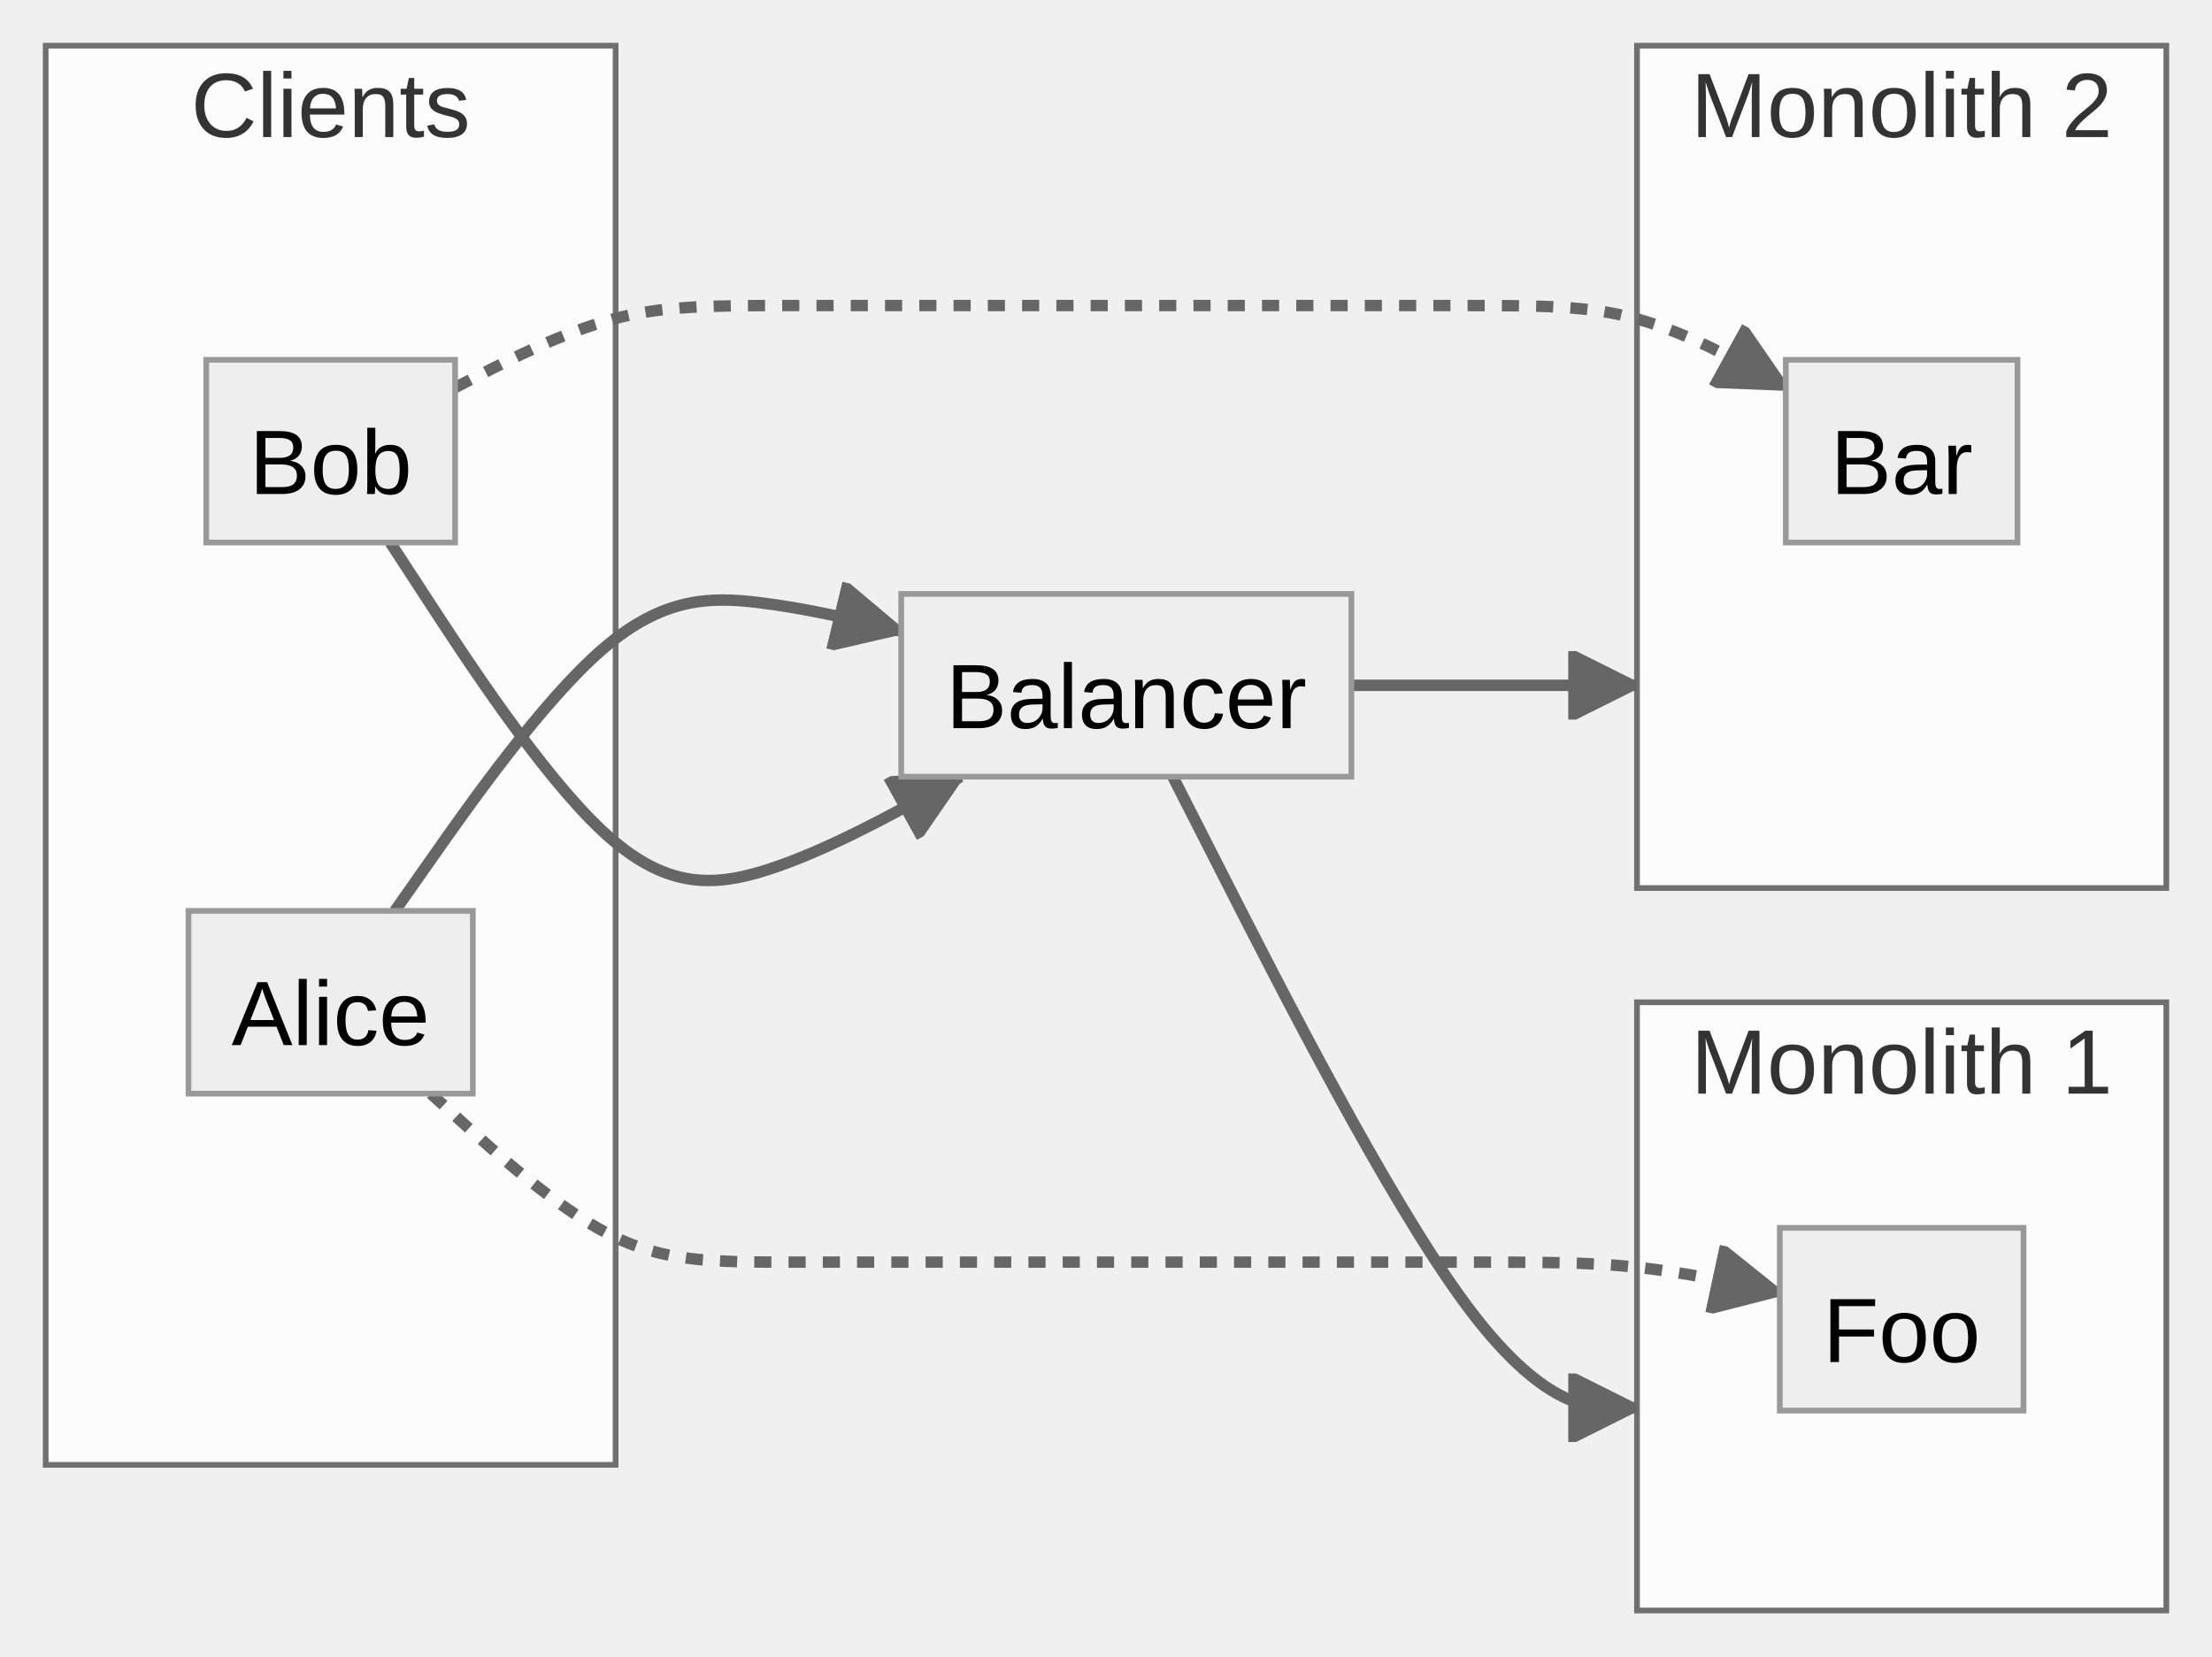
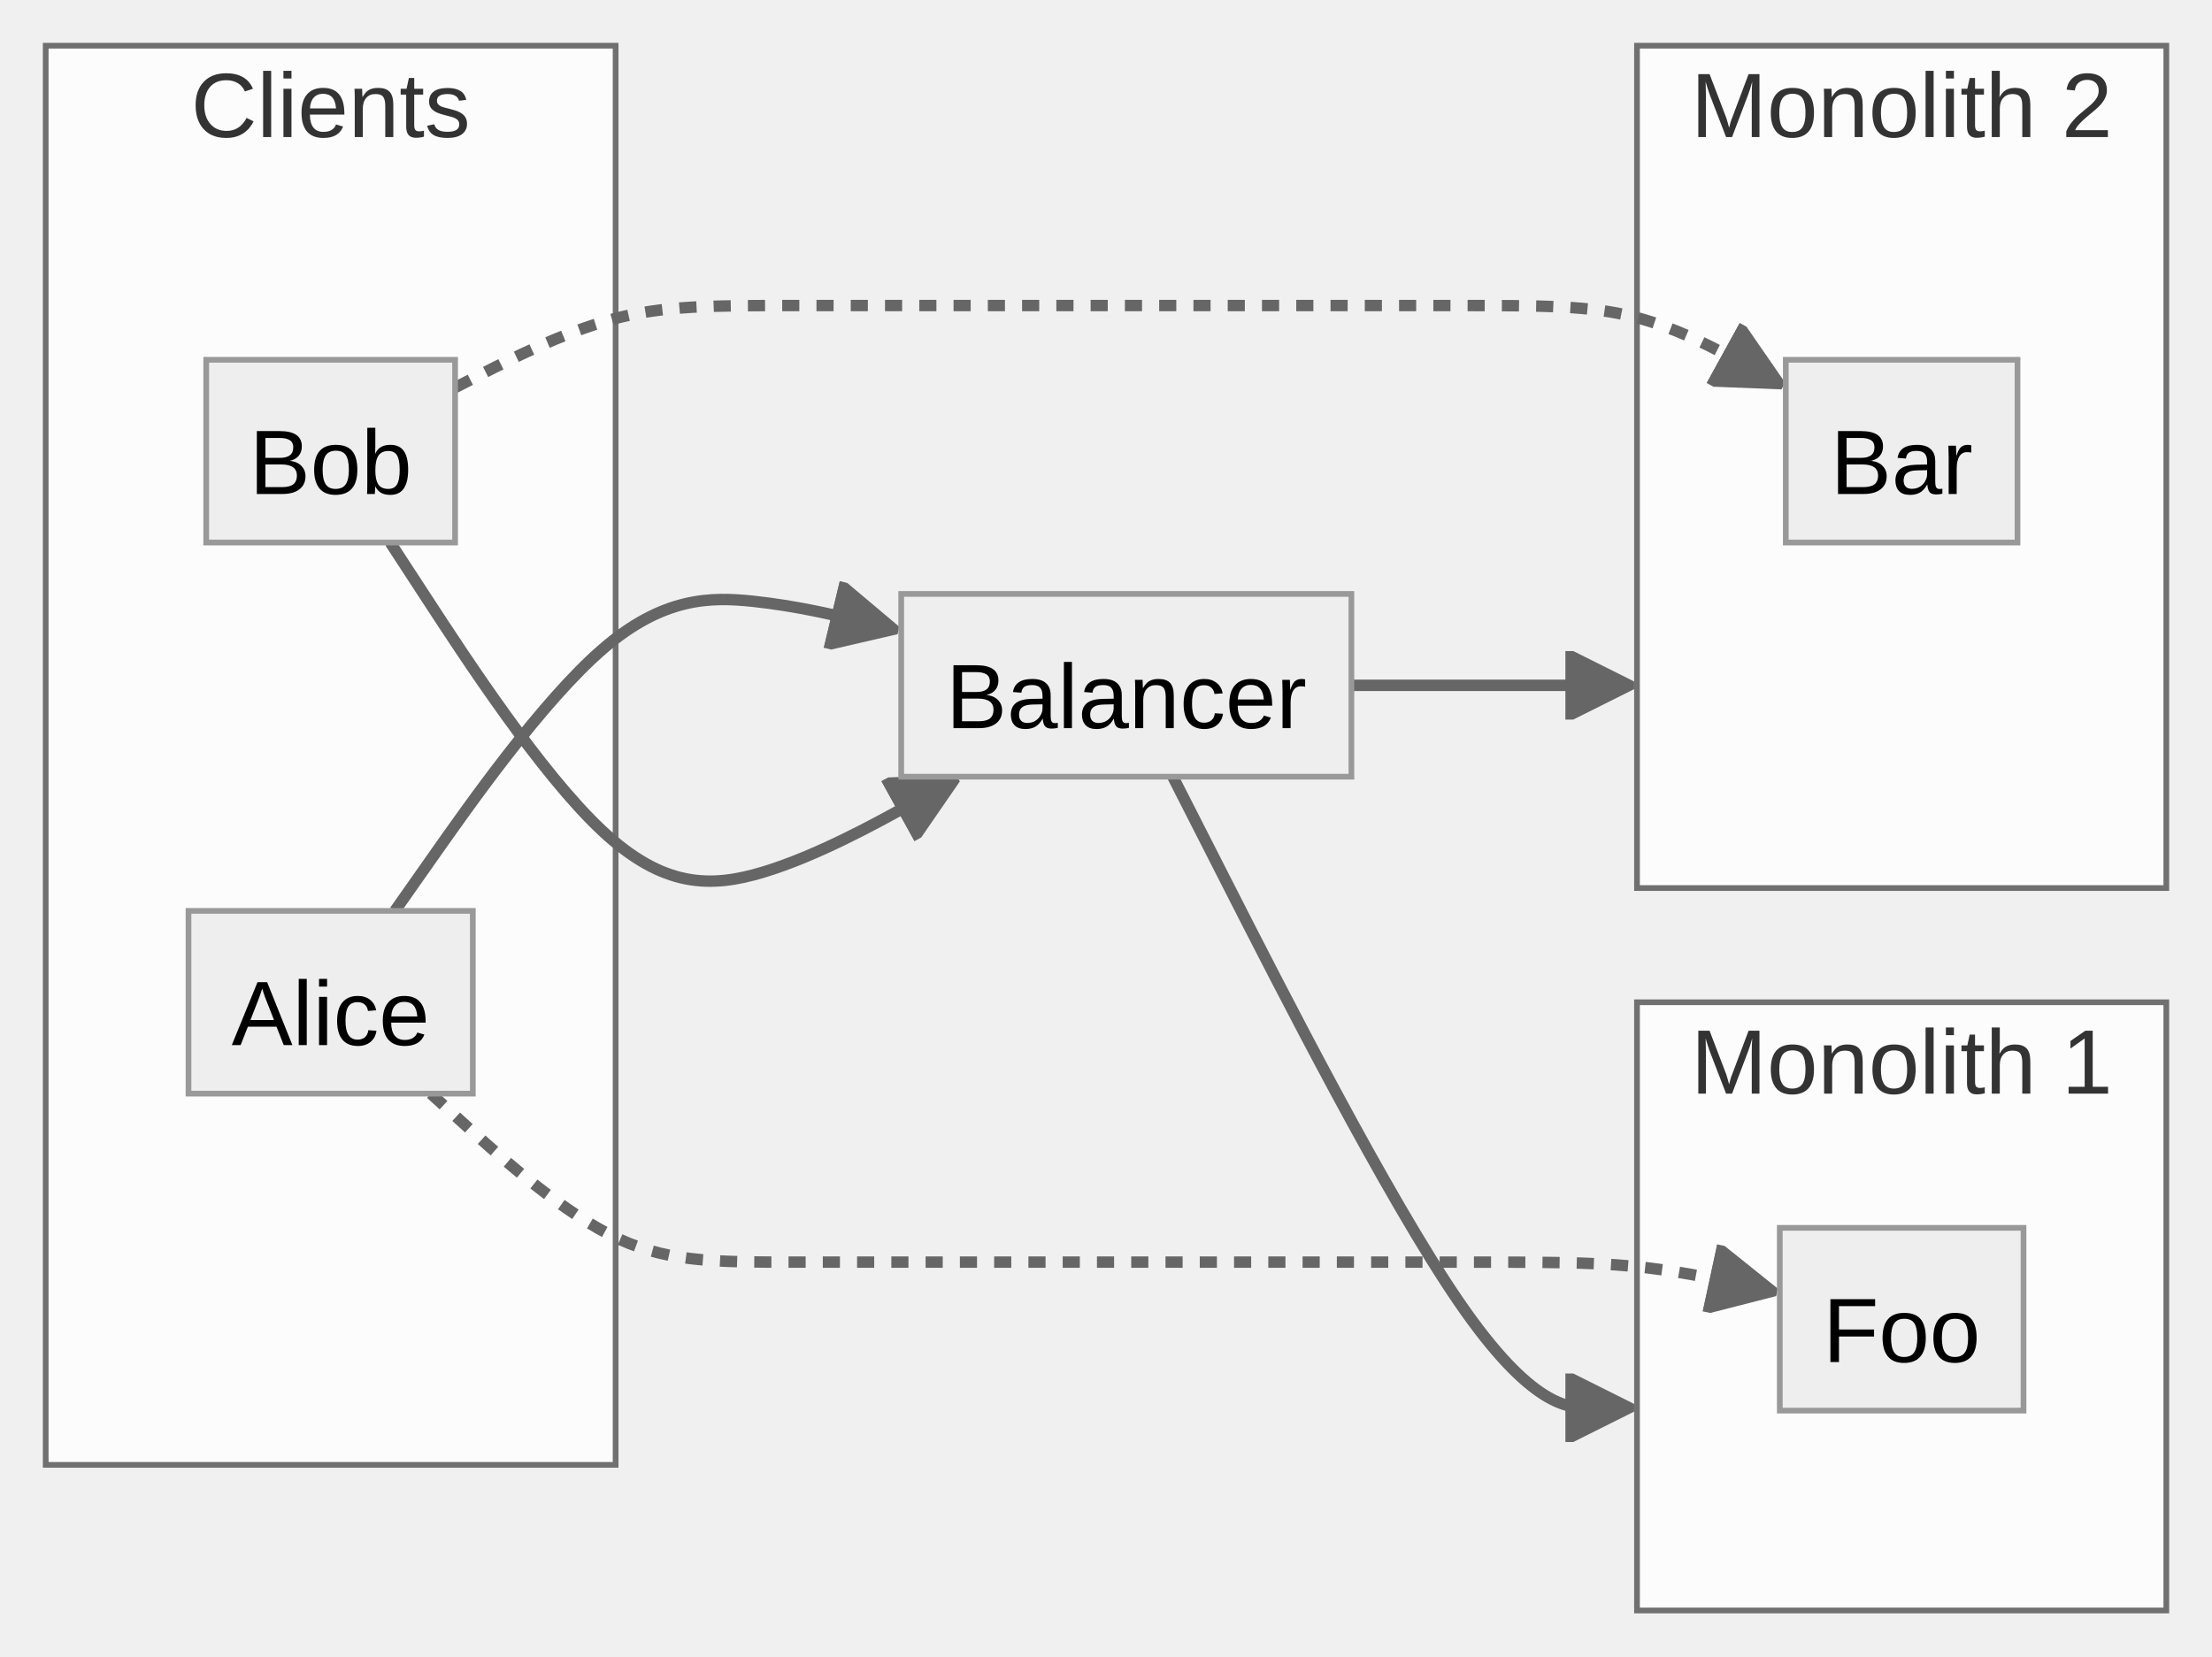
<svg xmlns="http://www.w3.org/2000/svg" aria-roledescription="flowchart-v2" role="graphics-document document" viewBox="-8 -8 387.273 290" style="max-width: 387.273px; background-color: white;" width="100%" id="my-svg">
  <style>#my-svg{font-family:"trebuchet ms",verdana,arial,sans-serif;font-size:16px;fill:#000000;}#my-svg .error-icon{fill:#552222;}#my-svg .error-text{fill:#552222;stroke:#552222;}#my-svg .edge-thickness-normal{stroke-width:2px;}#my-svg .edge-thickness-thick{stroke-width:3.5px;}#my-svg .edge-pattern-solid{stroke-dasharray:0;}#my-svg .edge-pattern-dashed{stroke-dasharray:3;}#my-svg .edge-pattern-dotted{stroke-dasharray:2;}#my-svg .marker{fill:#666;stroke:#666;}#my-svg .marker.cross{stroke:#666;}#my-svg svg{font-family:"trebuchet ms",verdana,arial,sans-serif;font-size:16px;}#my-svg .label{font-family:"trebuchet ms",verdana,arial,sans-serif;color:#000000;}#my-svg .cluster-label text{fill:#333;}#my-svg .cluster-label span,#my-svg p{color:#333;}#my-svg .label text,#my-svg span,#my-svg p{fill:#000000;color:#000000;}#my-svg .node rect,#my-svg .node circle,#my-svg .node ellipse,#my-svg .node polygon,#my-svg .node path{fill:#eee;stroke:#999;stroke-width:1px;}#my-svg .flowchart-label text{text-anchor:middle;}#my-svg .node .label{text-align:center;}#my-svg .node.clickable{cursor:pointer;}#my-svg .arrowheadPath{fill:#333333;}#my-svg .edgePath .path{stroke:#666;stroke-width:2.0px;}#my-svg .flowchart-link{stroke:#666;fill:none;}#my-svg .edgeLabel{background-color:white;text-align:center;}#my-svg .edgeLabel rect{opacity:0.5;background-color:white;fill:white;}#my-svg .labelBkg{background-color:rgba(255, 255, 255, 0.5);}#my-svg .cluster rect{fill:hsl(0, 0%, 98.922%);stroke:#707070;stroke-width:1px;}#my-svg .cluster text{fill:#333;}#my-svg .cluster span,#my-svg p{color:#333;}#my-svg div.mermaidTooltip{position:absolute;text-align:center;max-width:200px;padding:2px;font-family:"trebuchet ms",verdana,arial,sans-serif;font-size:12px;background:hsl(-160, 0%, 93.333%);border:1px solid #707070;border-radius:2px;pointer-events:none;z-index:100;}#my-svg .flowchartTitleText{text-anchor:middle;font-size:18px;fill:#000000;}#my-svg :root{--mermaid-font-family:"trebuchet ms",verdana,arial,sans-serif;}</style>
  <g>
-     <marker orient="auto" markerHeight="12" markerWidth="12" markerUnits="userSpaceOnUse" refY="5" refX="10" viewBox="0 0 10 10" class="marker flowchart" id="flowchart-pointEnd">
+     <marker orient="auto" markerHeight="12" markerWidth="12" markerUnits="userSpaceOnUse" refY="5" refX="6" viewBox="0 0 10 10" class="marker flowchart" id="my-svg_flowchart-pointEnd">
      <path style="stroke-width: 1; stroke-dasharray: 1, 0;" class="arrowMarkerPath" d="M 0 0 L 10 5 L 0 10 z" />
    </marker>
-     <marker orient="auto" markerHeight="12" markerWidth="12" markerUnits="userSpaceOnUse" refY="5" refX="0" viewBox="0 0 10 10" class="marker flowchart" id="flowchart-pointStart">
+     <marker orient="auto" markerHeight="12" markerWidth="12" markerUnits="userSpaceOnUse" refY="5" refX="4.5" viewBox="0 0 10 10" class="marker flowchart" id="my-svg_flowchart-pointStart">
      <path style="stroke-width: 1; stroke-dasharray: 1, 0;" class="arrowMarkerPath" d="M 0 5 L 10 10 L 10 0 z" />
    </marker>
-     <marker orient="auto" markerHeight="11" markerWidth="11" markerUnits="userSpaceOnUse" refY="5" refX="11" viewBox="0 0 10 10" class="marker flowchart" id="flowchart-circleEnd">
+     <marker orient="auto" markerHeight="11" markerWidth="11" markerUnits="userSpaceOnUse" refY="5" refX="11" viewBox="0 0 10 10" class="marker flowchart" id="my-svg_flowchart-circleEnd">
      <circle style="stroke-width: 1; stroke-dasharray: 1, 0;" class="arrowMarkerPath" r="5" cy="5" cx="5" />
    </marker>
-     <marker orient="auto" markerHeight="11" markerWidth="11" markerUnits="userSpaceOnUse" refY="5" refX="-1" viewBox="0 0 10 10" class="marker flowchart" id="flowchart-circleStart">
+     <marker orient="auto" markerHeight="11" markerWidth="11" markerUnits="userSpaceOnUse" refY="5" refX="-1" viewBox="0 0 10 10" class="marker flowchart" id="my-svg_flowchart-circleStart">
      <circle style="stroke-width: 1; stroke-dasharray: 1, 0;" class="arrowMarkerPath" r="5" cy="5" cx="5" />
    </marker>
-     <marker orient="auto" markerHeight="11" markerWidth="11" markerUnits="userSpaceOnUse" refY="5.2" refX="12" viewBox="0 0 11 11" class="marker cross flowchart" id="flowchart-crossEnd">
+     <marker orient="auto" markerHeight="11" markerWidth="11" markerUnits="userSpaceOnUse" refY="5.2" refX="12" viewBox="0 0 11 11" class="marker cross flowchart" id="my-svg_flowchart-crossEnd">
      <path style="stroke-width: 2; stroke-dasharray: 1, 0;" class="arrowMarkerPath" d="M 1,1 l 9,9 M 10,1 l -9,9" />
    </marker>
-     <marker orient="auto" markerHeight="11" markerWidth="11" markerUnits="userSpaceOnUse" refY="5.2" refX="-1" viewBox="0 0 11 11" class="marker cross flowchart" id="flowchart-crossStart">
+     <marker orient="auto" markerHeight="11" markerWidth="11" markerUnits="userSpaceOnUse" refY="5.2" refX="-1" viewBox="0 0 11 11" class="marker cross flowchart" id="my-svg_flowchart-crossStart">
      <path style="stroke-width: 2; stroke-dasharray: 1, 0;" class="arrowMarkerPath" d="M 1,1 l 9,9 M 10,1 l -9,9" />
    </marker>
    <g class="root">
      <g class="clusters">
        <g id="m2" class="cluster default flowchart-label">
          <rect height="147.5" width="92.672" y="0" x="278.602" ry="0" rx="0" style="" />
          <g transform="translate(324.9375, 0)" class="cluster-label">
            <text style="">
              <tspan class="row" x="0" dy="1em" xml:space="preserve">Monolith 2</tspan>
            </text>
          </g>
        </g>
        <g id="m1" class="cluster default flowchart-label">
          <rect height="106.5" width="92.672" y="167.5" x="278.602" ry="0" rx="0" style="" />
          <g transform="translate(324.9375, 167.5)" class="cluster-label">
            <text style="">
              <tspan class="row" x="0" dy="1em" xml:space="preserve">Monolith 1</tspan>
            </text>
          </g>
        </g>
        <g id="Clients" class="cluster default flowchart-label">
          <rect height="248.5" width="99.781" y="0" x="0" ry="0" rx="0" style="" />
          <g transform="translate(49.89062, 0)" class="cluster-label">
            <text style="">
              <tspan class="row" x="0" dy="1em" xml:space="preserve">Clients</tspan>
            </text>
          </g>
        </g>
      </g>
      <g class="edgePaths">
-         <path marker-end="url(#flowchart-pointEnd)" style="fill:none;" class="edge-thickness-normal edge-pattern-solid flowchart-link LS-c1 LE-b" id="L-c1-b-0" d="M61.134,151.5L67.575,142.333C74.016,133.167,86.899,114.833,97.507,105.667C108.115,96.5,116.448,96.5,124.781,97.503C133.115,98.505,141.448,100.511,145.615,101.513L149.781,102.516" />
-         <path marker-end="url(#flowchart-pointEnd)" style="fill:none;" class="edge-thickness-normal edge-pattern-solid flowchart-link LS-c2 LE-b" id="L-c2-b-0" d="M60.325,87L66.901,97.083C73.477,107.167,86.629,127.333,97.372,137.417C108.115,147.5,116.448,147.5,126.511,144.25C136.575,141,148.368,134.5,154.265,131.25L160.161,128" />
-         <path marker-end="url(#flowchart-pointEnd)" style="fill:none;stroke-width:2px;stroke-dasharray:3;" class="edge-thickness-normal edge-pattern-dotted flowchart-link LS-c1 LE-r1" id="L-c1-r1-0" d="M67.435,183.5L72.826,188.417C78.217,193.333,88.999,203.167,98.557,208.083C108.115,213,116.448,213,131.35,213C146.251,213,167.721,213,189.191,213C210.661,213,232.132,213,247.033,213C261.935,213,270.268,213,278.602,213.899C286.935,214.798,295.268,216.597,299.435,217.496L303.602,218.395" />
-         <path marker-end="url(#flowchart-pointEnd)" style="fill:none;stroke-width:2px;stroke-dasharray:3;" class="edge-thickness-normal edge-pattern-dotted flowchart-link LS-c2 LE-r2" id="L-c2-r2-0" d="M71.676,59.865L76.36,57.471C81.044,55.077,90.413,50.288,99.264,47.894C108.115,45.5,116.448,45.5,131.35,45.5C146.251,45.5,167.721,45.5,189.191,45.5C210.661,45.5,232.132,45.5,247.033,45.5C261.935,45.5,270.268,45.5,278.777,47.889C287.285,50.279,295.969,55.058,300.311,57.447L304.652,59.836" />
-         <path marker-end="url(#flowchart-pointEnd)" style="fill:none;" class="edge-thickness-normal edge-pattern-solid flowchart-link LS-b LE-m1" id="L-b-m1-0" d="M197.338,128L206.715,146.417C216.093,164.833,234.847,201.667,248.391,220.083C261.935,238.5,270.268,238.5,274.435,238.5L278.602,238.5" />
-         <path marker-end="url(#flowchart-pointEnd)" style="fill:none;" class="edge-thickness-normal edge-pattern-solid flowchart-link LS-b LE-m2" id="L-b-m2-0" d="M228.602,112L232.768,112C236.935,112,245.268,112,253.602,112C261.935,112,270.268,112,274.435,112L278.602,112" />
+         <path marker-end="url(#my-svg_flowchart-pointEnd)" style="fill:none;" class="edge-thickness-normal edge-pattern-solid flowchart-link LS-c1 LE-b" id="L-c1-b-0" d="M61.134,151.5L67.575,142.333C74.016,133.167,86.899,114.833,97.507,105.667C108.115,96.5,116.448,96.5,123.922,97.296C131.397,98.092,138.013,99.684,141.321,100.48L144.628,101.276" />
+         <path marker-end="url(#my-svg_flowchart-pointEnd)" style="fill:none;" class="edge-thickness-normal edge-pattern-solid flowchart-link LS-c2 LE-b" id="L-c2-b-0" d="M60.325,87L66.901,97.083C73.477,107.167,86.629,127.333,97.372,137.417C108.115,147.5,116.448,147.5,125.738,144.676C135.027,141.853,145.274,136.206,150.397,133.382L155.52,130.558" />
+         <path marker-end="url(#my-svg_flowchart-pointEnd)" style="fill:none;stroke-width:2px;stroke-dasharray:3;" class="edge-thickness-normal edge-pattern-dotted flowchart-link LS-c1 LE-r1" id="L-c1-r1-0" d="M67.435,183.5L72.826,188.417C78.217,193.333,88.999,203.167,98.557,208.083C108.115,213,116.448,213,131.35,213C146.251,213,167.721,213,189.191,213C210.661,213,232.132,213,247.033,213C261.935,213,270.268,213,277.738,213.713C285.208,214.426,291.814,215.852,295.118,216.564L298.421,217.277" />
+         <path marker-end="url(#my-svg_flowchart-pointEnd)" style="fill:none;stroke-width:2px;stroke-dasharray:3;" class="edge-thickness-normal edge-pattern-dotted flowchart-link LS-c2 LE-r2" id="L-c2-r2-0" d="M71.676,59.865L76.36,57.471C81.044,55.077,90.413,50.288,99.264,47.894C108.115,45.5,116.448,45.5,131.35,45.5C146.251,45.5,167.721,45.5,189.191,45.5C210.661,45.5,232.132,45.5,247.033,45.5C261.935,45.5,270.268,45.5,278.003,47.464C285.737,49.427,292.873,53.354,296.441,55.318L300.009,57.281" />
+         <path marker-end="url(#my-svg_flowchart-pointEnd)" style="fill:none;" class="edge-thickness-normal edge-pattern-solid flowchart-link LS-b LE-m1" id="L-b-m1-0" d="M197.338,128L206.715,146.417C216.093,164.833,234.847,201.667,247.508,220.083C260.168,238.5,266.735,238.5,270.018,238.5L273.302,238.5" />
+         <path marker-end="url(#my-svg_flowchart-pointEnd)" style="fill:none;" class="edge-thickness-normal edge-pattern-solid flowchart-link LS-b LE-m2" id="L-b-m2-0" d="M228.602,112L232.768,112C236.935,112,245.268,112,252.718,112C260.168,112,266.735,112,270.018,112L273.302,112" />
      </g>
      <g class="edgeLabels">
        <g class="edgeLabel">
          <g transform="translate(0, 0)" class="label">
            <rect height="0" width="0" ry="0" rx="0" />
            <text style="">
              <tspan class="row" x="0" dy="1em" xml:space="preserve" />
            </text>
          </g>
        </g>
        <g class="edgeLabel">
          <g transform="translate(0, 0)" class="label">
            <rect height="0" width="0" ry="0" rx="0" />
            <text style="">
              <tspan class="row" x="0" dy="1em" xml:space="preserve" />
            </text>
          </g>
        </g>
        <g class="edgeLabel">
          <g transform="translate(0, 0)" class="label">
            <rect height="0" width="0" ry="0" rx="0" />
            <text style="">
              <tspan class="row" x="0" dy="1em" xml:space="preserve" />
            </text>
          </g>
        </g>
        <g class="edgeLabel">
          <g transform="translate(0, 0)" class="label">
            <rect height="0" width="0" ry="0" rx="0" />
            <text style="">
              <tspan class="row" x="0" dy="1em" xml:space="preserve" />
            </text>
          </g>
        </g>
        <g class="edgeLabel">
          <g transform="translate(0, 0)" class="label">
            <rect height="0" width="0" ry="0" rx="0" />
            <text style="">
              <tspan class="row" x="0" dy="1em" xml:space="preserve" />
            </text>
          </g>
        </g>
        <g class="edgeLabel">
          <g transform="translate(0, 0)" class="label">
            <rect height="0" width="0" ry="0" rx="0" />
            <text style="">
              <tspan class="row" x="0" dy="1em" xml:space="preserve" />
            </text>
          </g>
        </g>
      </g>
      <g class="nodes">
        <g transform="translate(324.9375, 71)" id="flowchart-r2-13" class="node default default flowchart-label">
          <rect height="32" width="40.57" y="-16" x="-20.285" ry="0" rx="0" style="" class="basic label-container" />
          <g transform="translate(0, -8.5)" style="" class="label">
            <rect />
            <text style="">
              <tspan class="row" x="0" dy="1em" xml:space="preserve">Bar</tspan>
            </text>
          </g>
        </g>
        <g transform="translate(324.9375, 223)" id="flowchart-r1-8" class="node default default flowchart-label">
          <rect height="32" width="42.672" y="-16" x="-21.336" ry="0" rx="0" style="" class="basic label-container" />
          <g transform="translate(0, -8.5)" style="" class="label">
            <rect />
            <text style="">
              <tspan class="row" x="0" dy="1em" xml:space="preserve">Foo</tspan>
            </text>
          </g>
        </g>
        <g transform="translate(49.89062, 167.5)" id="flowchart-c1-0" class="node default default flowchart-label">
          <rect height="32" width="49.781" y="-16" x="-24.891" ry="0" rx="0" style="" class="basic label-container" />
          <g transform="translate(0, -8.5)" style="" class="label">
            <rect />
            <text style="">
              <tspan class="row" x="0" dy="1em" xml:space="preserve">Alice</tspan>
            </text>
          </g>
        </g>
        <g transform="translate(49.89062, 71)" id="flowchart-c2-1" class="node default default flowchart-label">
          <rect height="32" width="43.57" y="-16" x="-21.785" ry="0" rx="0" style="" class="basic label-container" />
          <g transform="translate(0, -8.5)" style="" class="label">
            <rect />
            <text style="">
              <tspan class="row" x="0" dy="1em" xml:space="preserve">Bob</tspan>
            </text>
          </g>
        </g>
        <g transform="translate(189.1914, 112)" id="flowchart-b-3" class="node default default flowchart-label">
          <rect height="32" width="78.82" y="-16" x="-39.41" ry="0" rx="0" style="" class="basic label-container" />
          <g transform="translate(0, -8.5)" style="" class="label">
            <rect />
            <text style="">
              <tspan class="row" x="0" dy="1em" xml:space="preserve">Balancer</tspan>
            </text>
          </g>
        </g>
      </g>
    </g>
  </g>
</svg>
